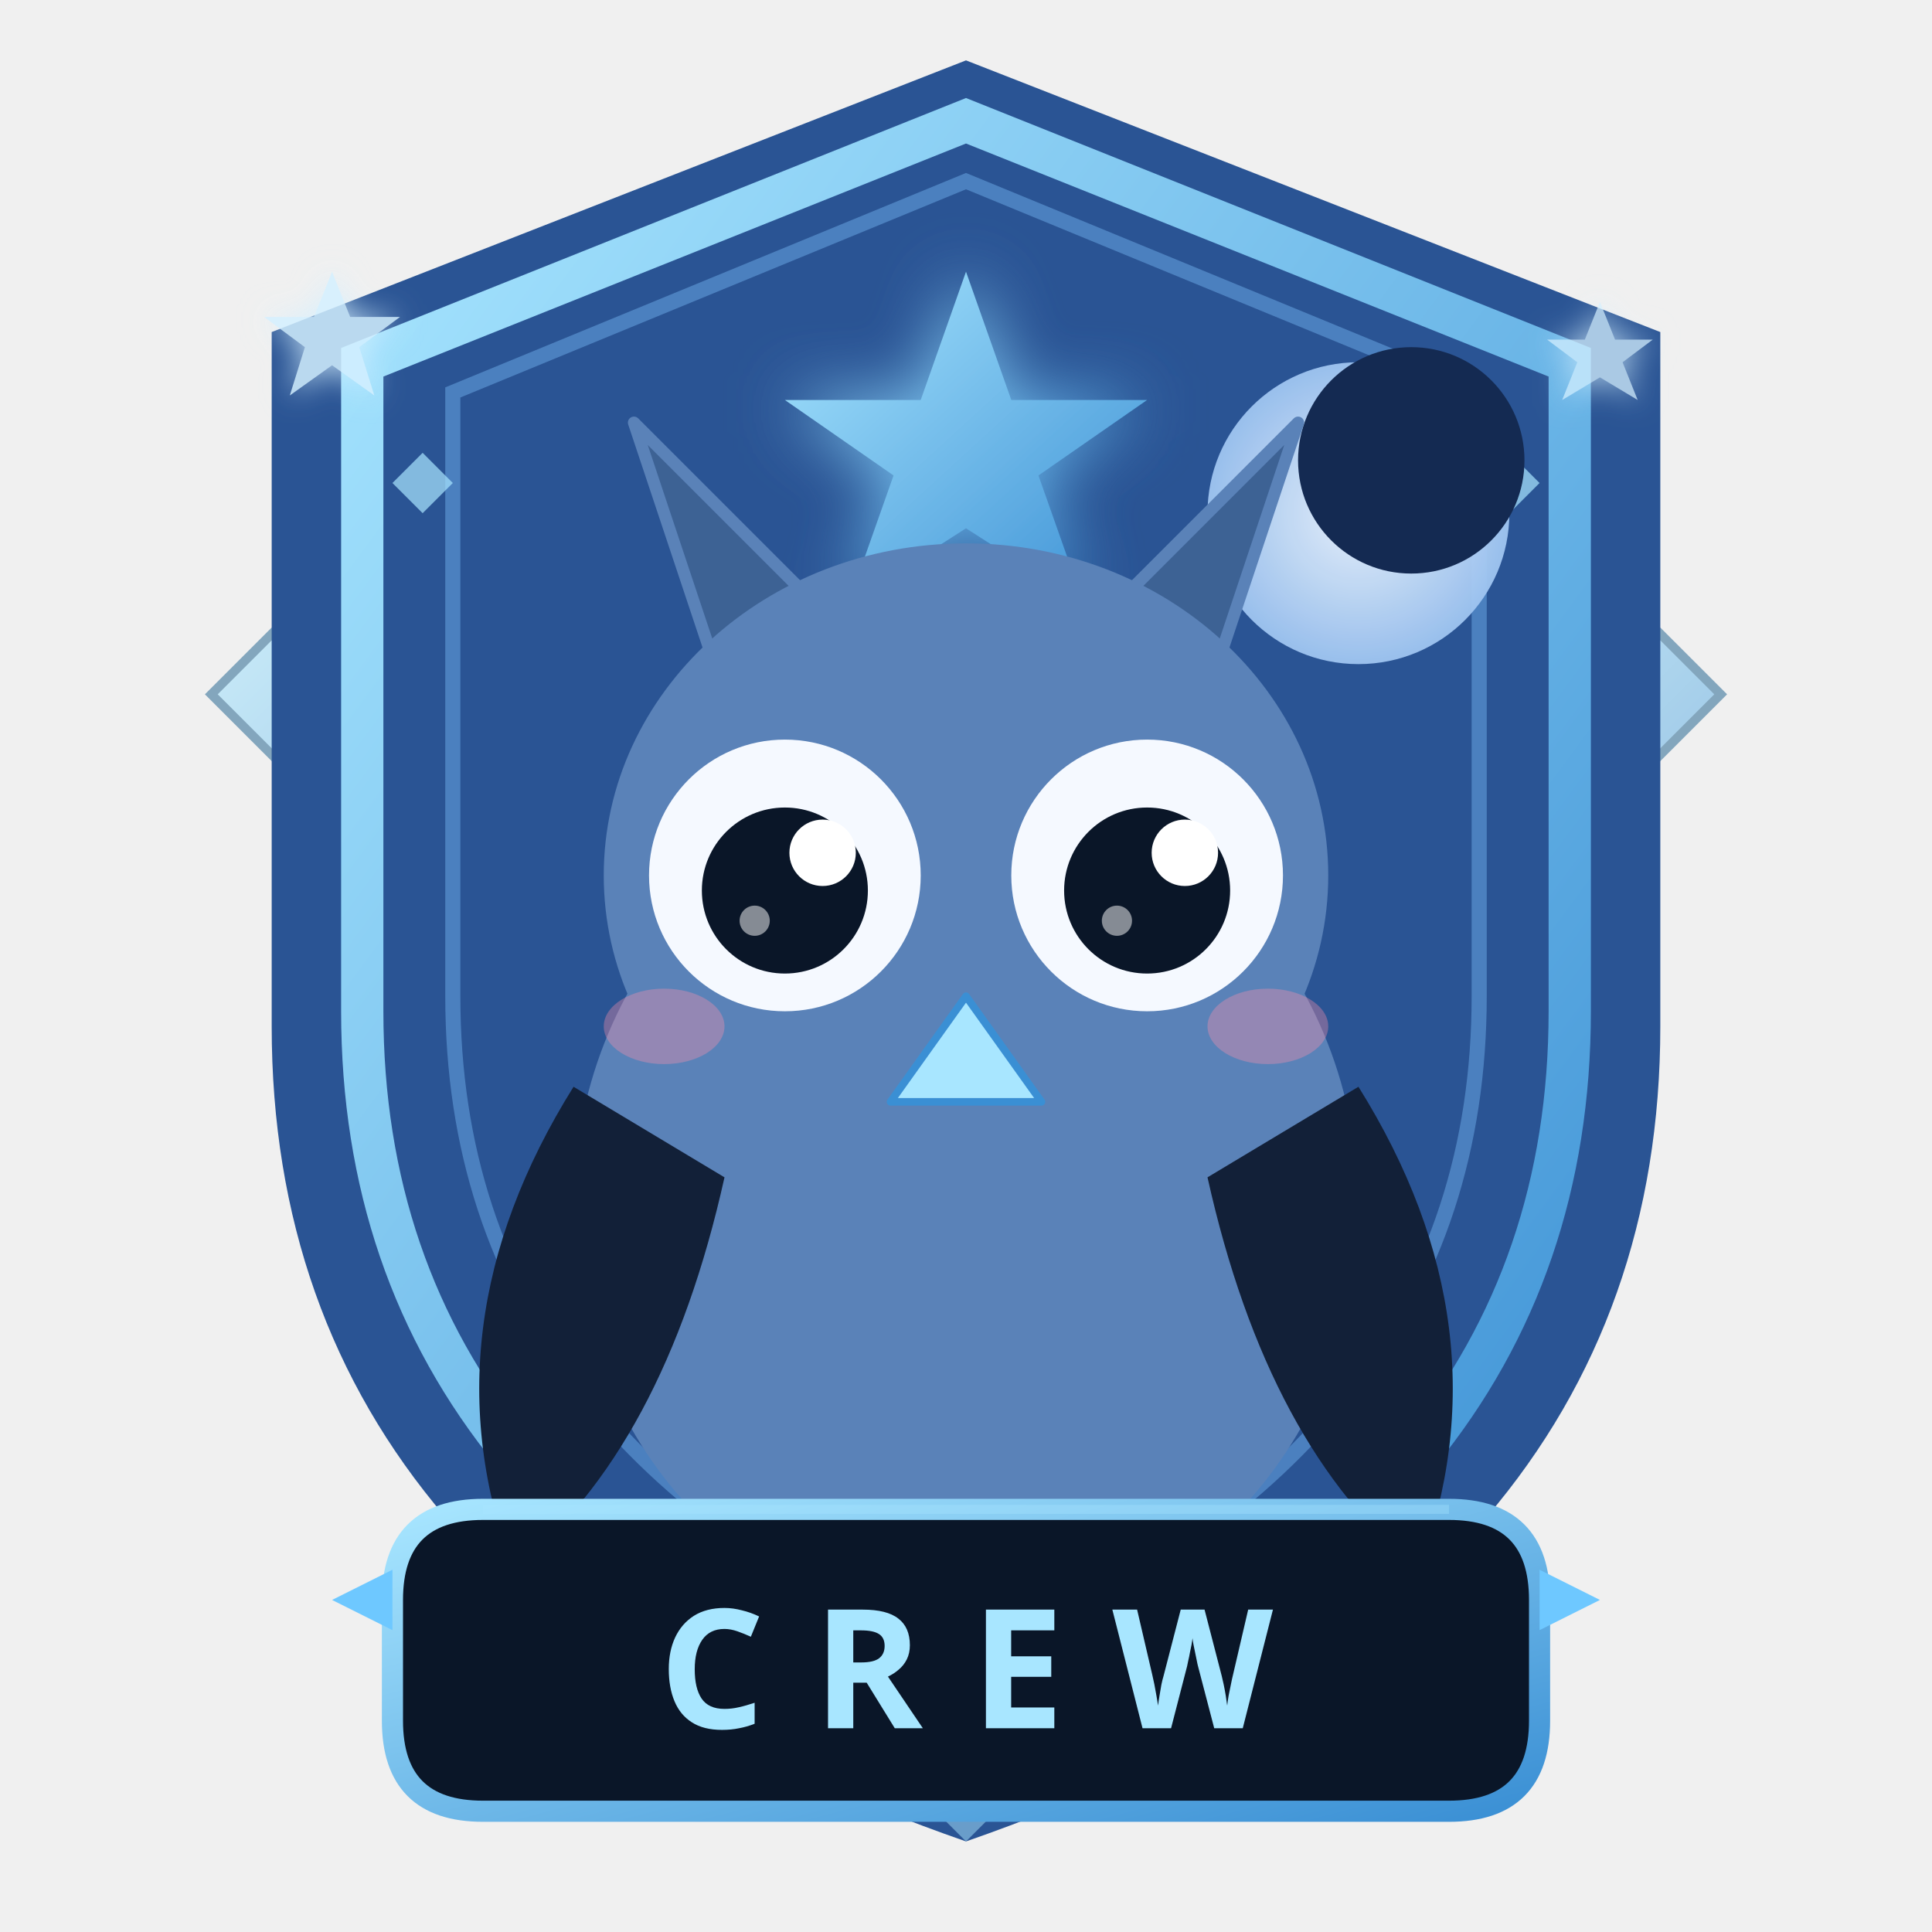
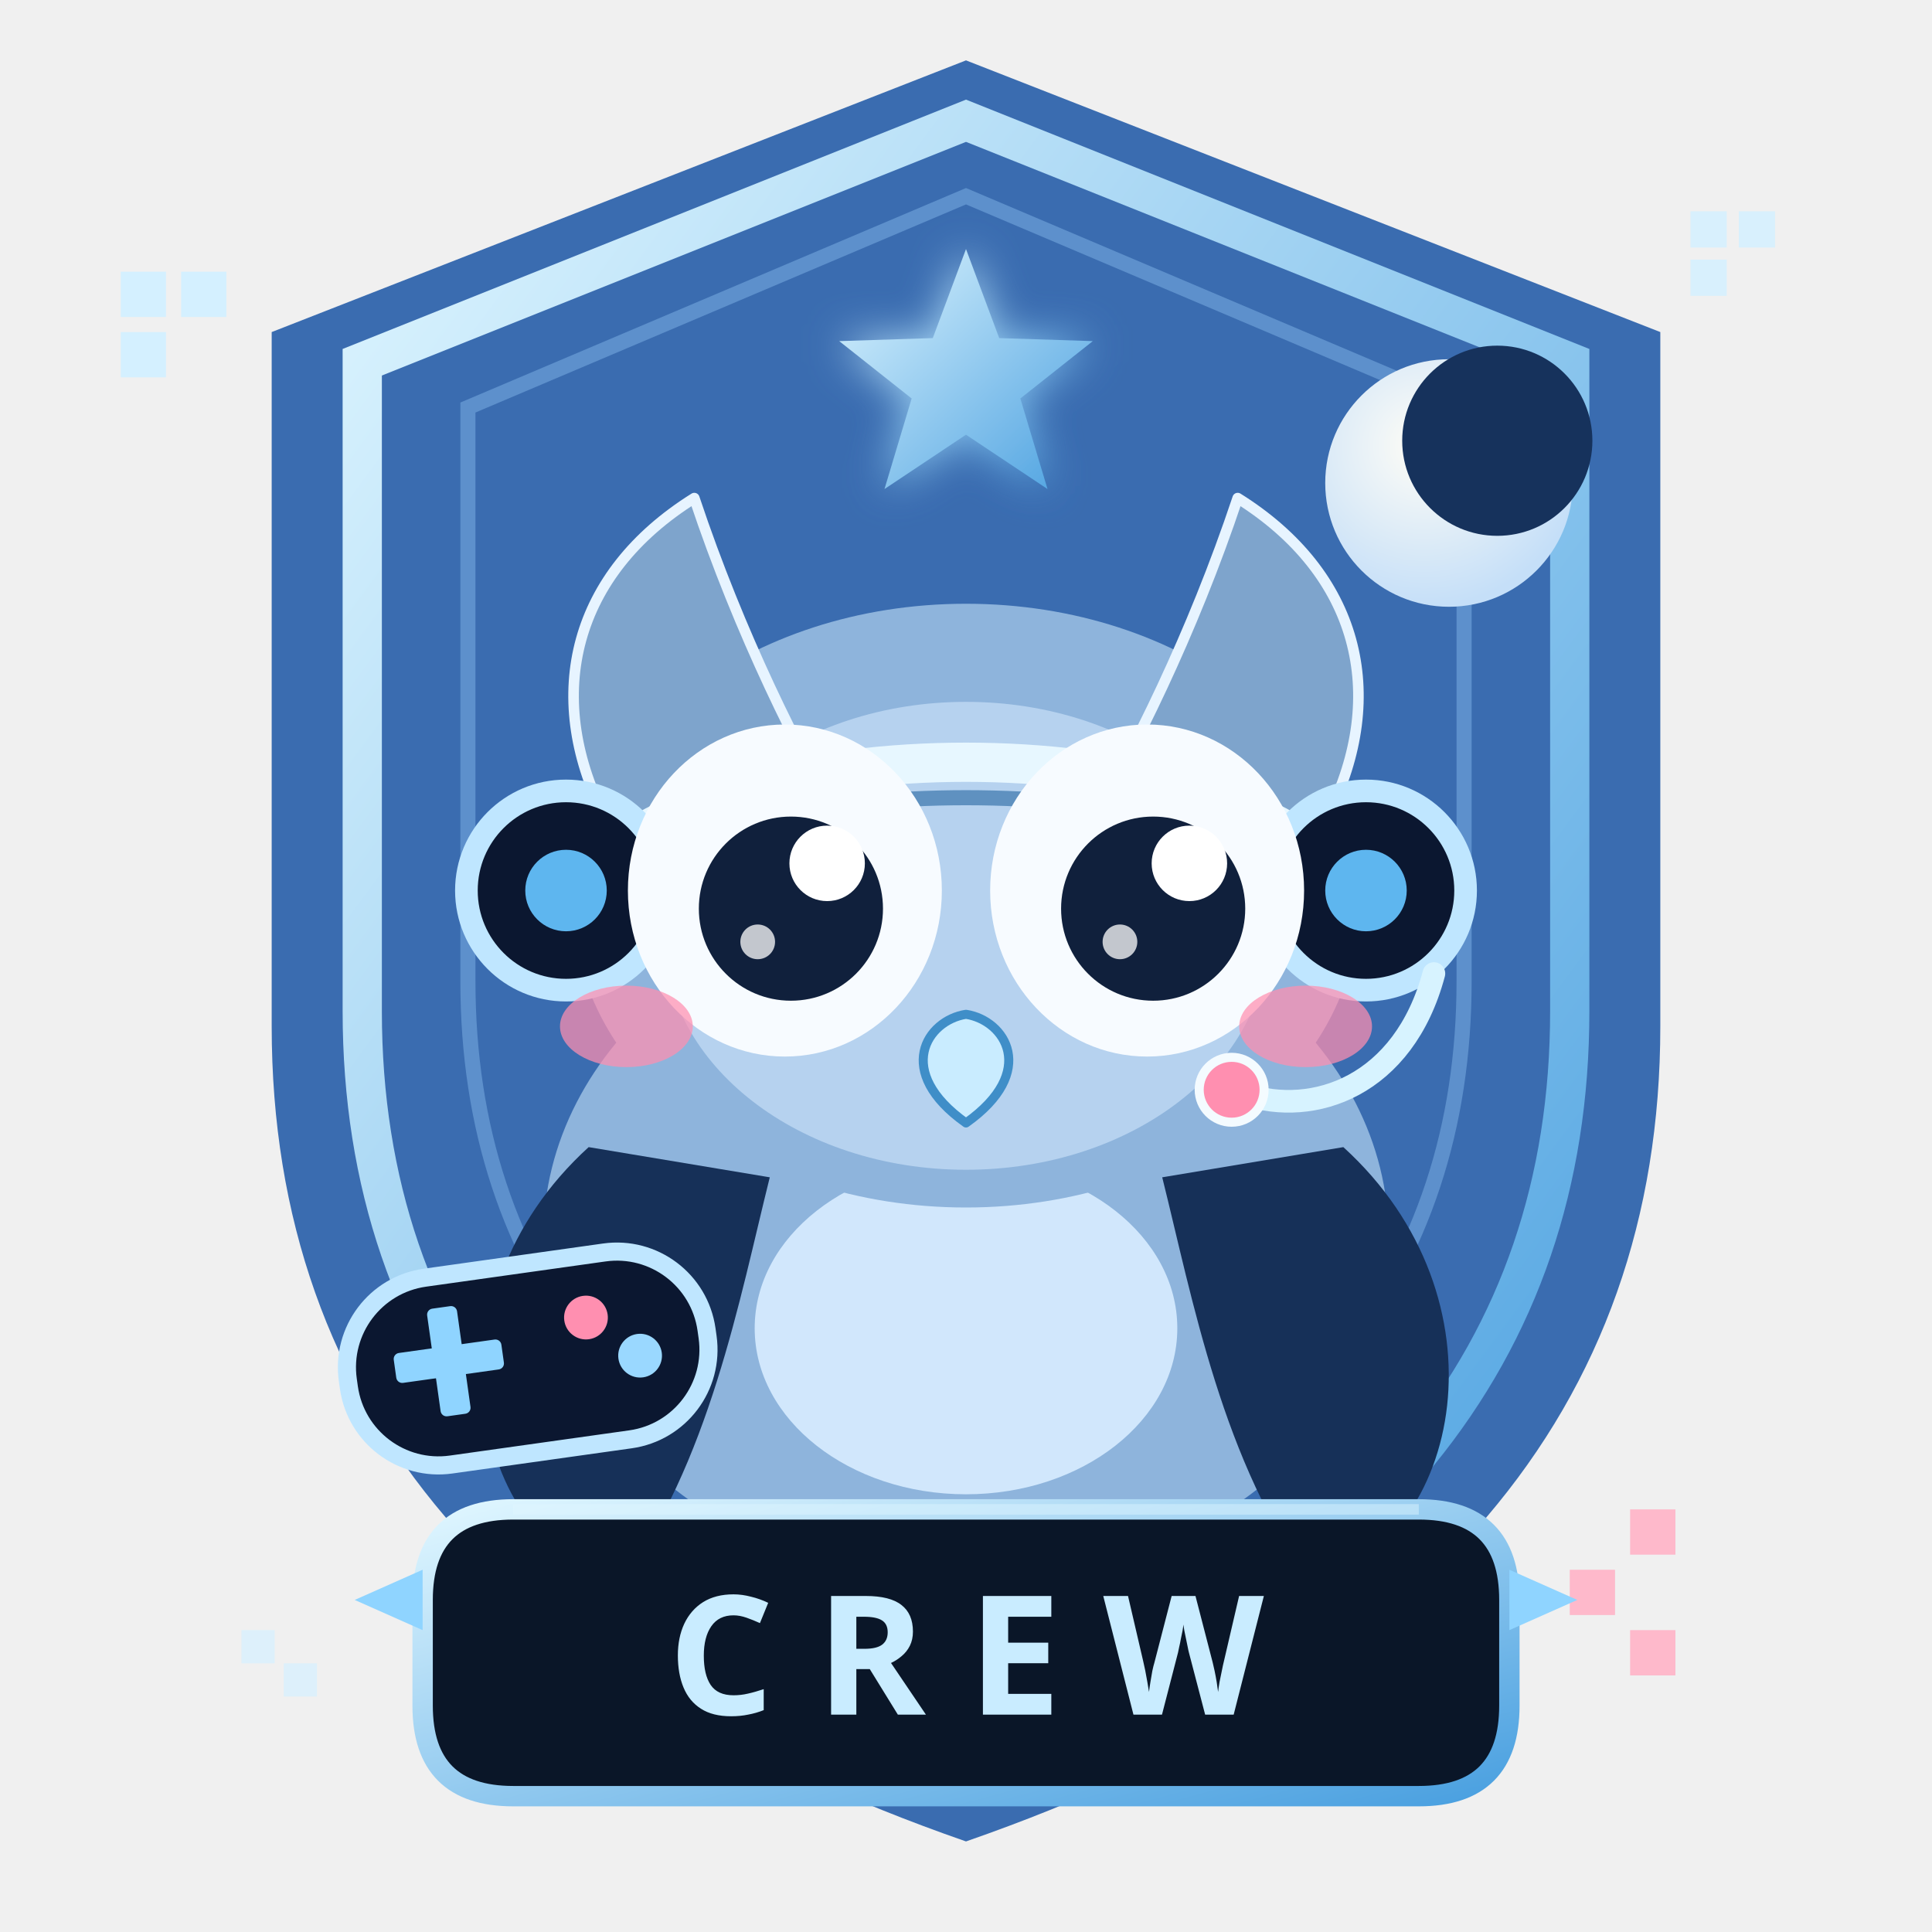
- <svg xmlns="http://www.w3.org/2000/svg" viewBox="0 0 128 128" fill="none" role="img" aria-label="NachtBlau Crew Gildenwappen">
+ <svg xmlns="http://www.w3.org/2000/svg" viewBox="0 0 128 128" fill="none" role="img" aria-label="NachtBlau Crew, süße Gaming-Eule">
  <defs>
    <linearGradient id="shieldBg" x1="24" y1="8" x2="104" y2="120">
-       <stop offset="0%" stop-color="#2a5494" />
-       <stop offset="45%" stop-color="#142a52" />
-       <stop offset="100%" stop-color="#060e1a" />
+       <stop offset="0%" stop-color="#3a6cb0" />
+       <stop offset="42%" stop-color="#17325f" />
+       <stop offset="100%" stop-color="#070f1c" />
    </linearGradient>
    <linearGradient id="accentGrad" x1="0" y1="0" x2="1" y2="1">
-       <stop offset="0%" stop-color="#a8e6ff" />
-       <stop offset="100%" stop-color="#3a8fd4" />
+       <stop offset="0%" stop-color="#dff6ff" />
+       <stop offset="100%" stop-color="#4aa0e0" />
    </linearGradient>
-     <linearGradient id="owlFill" x1="64" y1="34" x2="64" y2="98">
-       <stop offset="0%" stop-color="#5a82b8" />
-       <stop offset="100%" stop-color="#1a3058" />
+     <linearGradient id="owlFill" x1="64" y1="36" x2="64" y2="100">
+       <stop offset="0%" stop-color="#8eb4dc" />
+       <stop offset="55%" stop-color="#4d74aa" />
+       <stop offset="100%" stop-color="#1c3a68" />
    </linearGradient>
-     <radialGradient id="moonGlow" cx="50%" cy="50%" r="50%">
-       <stop offset="0%" stop-color="#eef6ff" />
-       <stop offset="100%" stop-color="#9ec4f0" />
+     <linearGradient id="belly" x1="64" y1="70" x2="64" y2="98">
+       <stop offset="0%" stop-color="#d7ecff" />
+       <stop offset="100%" stop-color="#7aa6d4" />
+     </linearGradient>
+     <radialGradient id="moonGlow" cx="40%" cy="35%" r="65%">
+       <stop offset="0%" stop-color="#fffdf6" />
+       <stop offset="100%" stop-color="#c5dff8" />
    </radialGradient>
-     <filter id="glow" x="-25%" y="-25%" width="150%" height="150%">
-       <feGaussianBlur stdDeviation="2.2" result="b" />
-       <feMerge>
-         <feMergeNode in="b" />
-         <feMergeNode in="SourceGraphic" />
-       </feMerge>
-     </filter>
-     <filter id="sparkle" x="-50%" y="-50%" width="200%" height="200%">
-       <feGaussianBlur stdDeviation="1" result="b" />
+     <filter id="glow" x="-40%" y="-40%" width="180%" height="180%">
+       <feGaussianBlur stdDeviation="1.4" result="b" />
      <feMerge>
        <feMergeNode in="b" />
        <feMergeNode in="SourceGraphic" />
      </feMerge>
    </filter>
  </defs>
-   <g opacity="0.55">
-     <path d="M18 42 L38 62 L34 66 L14 46 Z" fill="url(#accentGrad)" stroke="#2a6a94" stroke-width="0.6" />
-     <path d="M110 42 L90 62 L94 66 L114 46 Z" fill="url(#accentGrad)" stroke="#2a6a94" stroke-width="0.6" />
-     <rect x="30" y="58" width="4" height="18" rx="1" fill="#6ec8ff" transform="rotate(-45 32 67)" />
-     <rect x="94" y="58" width="4" height="18" rx="1" fill="#6ec8ff" transform="rotate(45 96 67)" />
+   <g fill="#d4f0ff">
+     <path d="M8 18h3v3H8zM12 18h3v3h-3zM8 22h3v3H8z" />
+     <path d="M112 14h2.4v2.4H112zM115.2 14h2.4v2.4h-2.4zM112 17.2h2.4v2.4H112z" opacity="0.85" />
+     <path d="M16 108h2.2v2.2H16zM18.8 110.2h2.2v2.2h-2.2z" opacity="0.7" />
  </g>
+   <path d="M104 104h3v3h-3zM108 100h3v3h-3zM108 108h3v3h-3z" fill="#ffb3c7" opacity="0.9" />
  <path d="M64 4 L110 22 V68 Q110 106 64 122 Q18 106 18 68 V22 Z" fill="url(#shieldBg)" />
-   <path d="M64 8 L104 24 V67 Q104 101 64 116 Q24 101 24 67 V24 Z" stroke="url(#accentGrad)" stroke-width="2.8" fill="none" />
-   <path d="M64 12 L98 26 V66 Q98 96 64 110 Q30 96 30 66 V26 Z" stroke="#7ec4ff" stroke-width="1" fill="none" opacity="0.4" />
-   <path d="M28 30 L30 32 L28 34 L26 32 Z" fill="#a8e6ff" opacity="0.7" />
-   <path d="M100 30 L102 32 L100 34 L98 32 Z" fill="#a8e6ff" opacity="0.7" />
-   <path d="M64 118 L66 120 L64 122 L62 120 Z" fill="#a8e6ff" opacity="0.5" />
-   <path d="M22 18 L23.2 21 L26.5 21 L23.8 23 L24.8 26.2 L22 24.2 L19.2 26.2 L20.2 23 L17.5 21 L20.8 21 Z" fill="#d4f0ff" opacity="0.85" filter="url(#sparkle)" />
-   <path d="M106 20 L107 22.5 L109.5 22.5 L107.5 24 L108.5 26.5 L106 25 L103.5 26.5 L104.5 24 L102.5 22.5 L105 22.5 Z" fill="#d4f0ff" opacity="0.75" filter="url(#sparkle)" />
-   <path d="M64 18 L67 26.5 L76 26.5 L68.8 31.5 L71.8 40 L64 35 L56.2 40 L59.2 31.5 L52 26.5 L61 26.5 Z" fill="url(#accentGrad)" filter="url(#glow)" />
-   <circle cx="90" cy="34" r="10" fill="url(#moonGlow)" opacity="0.95" />
-   <circle cx="93.5" cy="30.5" r="7.5" fill="#142a52" />
-   <ellipse cx="64" cy="80" rx="26" ry="28" fill="url(#owlFill)" />
-   <path d="M38 72 Q28 88 34 104 Q44 96 48 78 Z" fill="#122038" />
-   <path d="M90 72 Q100 88 94 104 Q84 96 80 78 Z" fill="#122038" />
-   <path d="M48 46 L42 28 L58 44 Z" fill="#3d6294" stroke="#5a82b8" stroke-width="0.8" stroke-linejoin="round" />
-   <path d="M80 46 L86 28 L70 44 Z" fill="#3d6294" stroke="#5a82b8" stroke-width="0.8" stroke-linejoin="round" />
-   <ellipse cx="64" cy="58" rx="24" ry="22" fill="url(#owlFill)" />
-   <circle cx="52" cy="58" r="9" fill="#f5f9ff" />
-   <circle cx="76" cy="58" r="9" fill="#f5f9ff" />
-   <circle cx="52" cy="59" r="5.5" fill="#0a1628" />
-   <circle cx="76" cy="59" r="5.5" fill="#0a1628" />
-   <circle cx="54.5" cy="56.5" r="2.2" fill="#fff" />
-   <circle cx="78.5" cy="56.5" r="2.2" fill="#fff" />
-   <circle cx="50" cy="61" r="1" fill="#fff" opacity="0.5" />
-   <circle cx="74" cy="61" r="1" fill="#fff" opacity="0.5" />
-   <path d="M64 66 L59 73 L69 73 Z" fill="#a8e6ff" stroke="#3a8fd4" stroke-width="0.5" stroke-linejoin="round" />
-   <ellipse cx="44" cy="68" rx="4" ry="2.5" fill="#ff8fab" opacity="0.35" />
-   <ellipse cx="84" cy="68" rx="4" ry="2.5" fill="#ff8fab" opacity="0.35" />
-   <path d="M32 100 H96 Q102 100 102 106 V114 Q102 120 96 120 H32 Q26 120 26 114 V106 Q26 100 32 100 Z" fill="#0a1628" stroke="url(#accentGrad)" stroke-width="1.4" />
-   <path d="M32 100 H96" stroke="#a8e6ff" stroke-width="0.6" opacity="0.35" />
-   <text x="64" y="114.5" text-anchor="middle" font-family="Rajdhani, system-ui, sans-serif" font-size="11" font-weight="700" fill="#a8e6ff" letter-spacing="3.2">CREW</text>
-   <path d="M26 108 L22 106 L26 104 Z" fill="#6ec8ff" />
-   <path d="M102 108 L106 106 L102 104 Z" fill="#6ec8ff" />
+   <path d="M64 8 L104 24 V67 Q104 101 64 116 Q24 101 24 67 V24 Z" stroke="url(#accentGrad)" stroke-width="2.6" fill="none" />
+   <path d="M64 13 L97 27 V65 Q97 94 64 107 Q31 94 31 65 V27 Z" stroke="#9fd4ff" stroke-width="1" fill="none" opacity="0.35" />
+   <circle cx="96" cy="32" r="8.2" fill="url(#moonGlow)" />
+   <circle cx="99.2" cy="29.2" r="6.3" fill="#16325c" />
+   <path d="M64 16.5 L66.2 22.4 L72.4 22.6 L67.6 26.4 L69.4 32.4 L64 28.8 L58.6 32.4 L60.4 26.4 L55.6 22.6 L61.8 22.4 Z" fill="url(#accentGrad)" filter="url(#glow)" />
+   <ellipse cx="64" cy="82" rx="28" ry="23" fill="url(#owlFill)" />
+   <path d="M39 76 C28 86 31 102 41 105 C47 97 49 86 51 78 Z" fill="#163058" />
+   <path d="M89 76 C100 86 97 102 87 105 C81 97 79 86 77 78 Z" fill="#163058" />
+   <ellipse cx="64" cy="88" rx="14" ry="11" fill="url(#belly)" opacity="0.92" />
+   <ellipse cx="64" cy="60" rx="26" ry="20" fill="url(#owlFill)" />
+   <ellipse cx="64" cy="62" rx="20" ry="15.5" fill="#d7ebff" opacity="0.55" />
+   <path d="M40 54 C36 46 38 38 46 33 C49 42 53 50 56 55 Z" fill="#7ea4cc" stroke="#e7f4ff" stroke-width="0.7" stroke-linejoin="round" />
+   <path d="M88 54 C92 46 90 38 82 33 C79 42 75 50 72 55 Z" fill="#7ea4cc" stroke="#e7f4ff" stroke-width="0.7" stroke-linejoin="round" />
+   <path d="M39 58 C48 48 80 48 89 58" stroke="#e7f7ff" stroke-width="2.6" stroke-linecap="round" />
+   <path d="M41 58.4 C49 51 79 51 87 58.4" stroke="#2f6ea8" stroke-width="1" stroke-linecap="round" opacity="0.65" />
+   <circle cx="37.5" cy="59" r="6.6" fill="#0b1730" stroke="#bfe6ff" stroke-width="1.5" />
+   <circle cx="37.5" cy="59" r="2.7" fill="#5eb6ef" />
+   <circle cx="90.5" cy="59" r="6.6" fill="#0b1730" stroke="#bfe6ff" stroke-width="1.5" />
+   <circle cx="90.5" cy="59" r="2.7" fill="#5eb6ef" />
+   <path d="M95 64.5 C93 72 87 74 82.5 72.5" stroke="#d7f3ff" stroke-width="1.5" stroke-linecap="round" />
+   <circle cx="81.6" cy="72.2" r="2.15" fill="#ff8fb0" stroke="#f4fbff" stroke-width="0.6" />
+   <ellipse cx="52" cy="59" rx="10.4" ry="11" fill="#f7fbff" />
+   <ellipse cx="76" cy="59" rx="10.4" ry="11" fill="#f7fbff" />
+   <circle cx="52.4" cy="60.2" r="6.1" fill="#10203c" />
+   <circle cx="76.4" cy="60.2" r="6.1" fill="#10203c" />
+   <circle cx="54.8" cy="57.2" r="2.5" fill="#fff" />
+   <circle cx="78.8" cy="57.2" r="2.5" fill="#fff" />
+   <circle cx="50.2" cy="62.4" r="1.15" fill="#fff" opacity="0.75" />
+   <circle cx="74.2" cy="62.4" r="1.15" fill="#fff" opacity="0.75" />
+   <path d="M64 67.2 C61.4 67.6 59.2 71 64 74.4 C68.8 71 66.6 67.6 64 67.2 Z" fill="#c9ecff" stroke="#3f8ec8" stroke-width="0.6" stroke-linejoin="round" />
+   <ellipse cx="41.5" cy="68" rx="4.4" ry="2.7" fill="#ff8fb0" opacity="0.72" />
+   <ellipse cx="86.5" cy="68" rx="4.4" ry="2.7" fill="#ff8fb0" opacity="0.72" />
+   <g transform="translate(22 84) rotate(-8)">
+     <rect x="0" y="1.5" width="24" height="12.5" rx="6" fill="#0b1730" stroke="#bfe6ff" stroke-width="1.2" />
+     <rect x="3.2" y="6.2" width="7.2" height="2" rx="0.4" fill="#8fd4ff" />
+     <rect x="5.8" y="3.6" width="2" height="7.2" rx="0.4" fill="#8fd4ff" />
+     <circle cx="16.2" cy="5.6" r="1.45" fill="#ff8fb0" />
+     <circle cx="19.4" cy="8.6" r="1.45" fill="#9ad8ff" />
+   </g>
+   <path d="M34 100 H94 Q100 100 100 106 V113 Q100 119 94 119 H34 Q28 119 28 113 V106 Q28 100 34 100 Z" fill="#0a1628" stroke="url(#accentGrad)" stroke-width="1.35" />
+   <path d="M34 100 H94" stroke="#dff6ff" stroke-width="0.7" opacity="0.45" />
+   <text x="64" y="113.6" text-anchor="middle" font-family="ui-rounded, Nunito, system-ui, sans-serif" font-size="11" font-weight="700" fill="#c9ecff" letter-spacing="2.8">CREW</text>
+   <path d="M28 108 L23.5 106 L28 104 Z" fill="#8fd4ff" />
+   <path d="M100 108 L104.5 106 L100 104 Z" fill="#8fd4ff" />
</svg>
